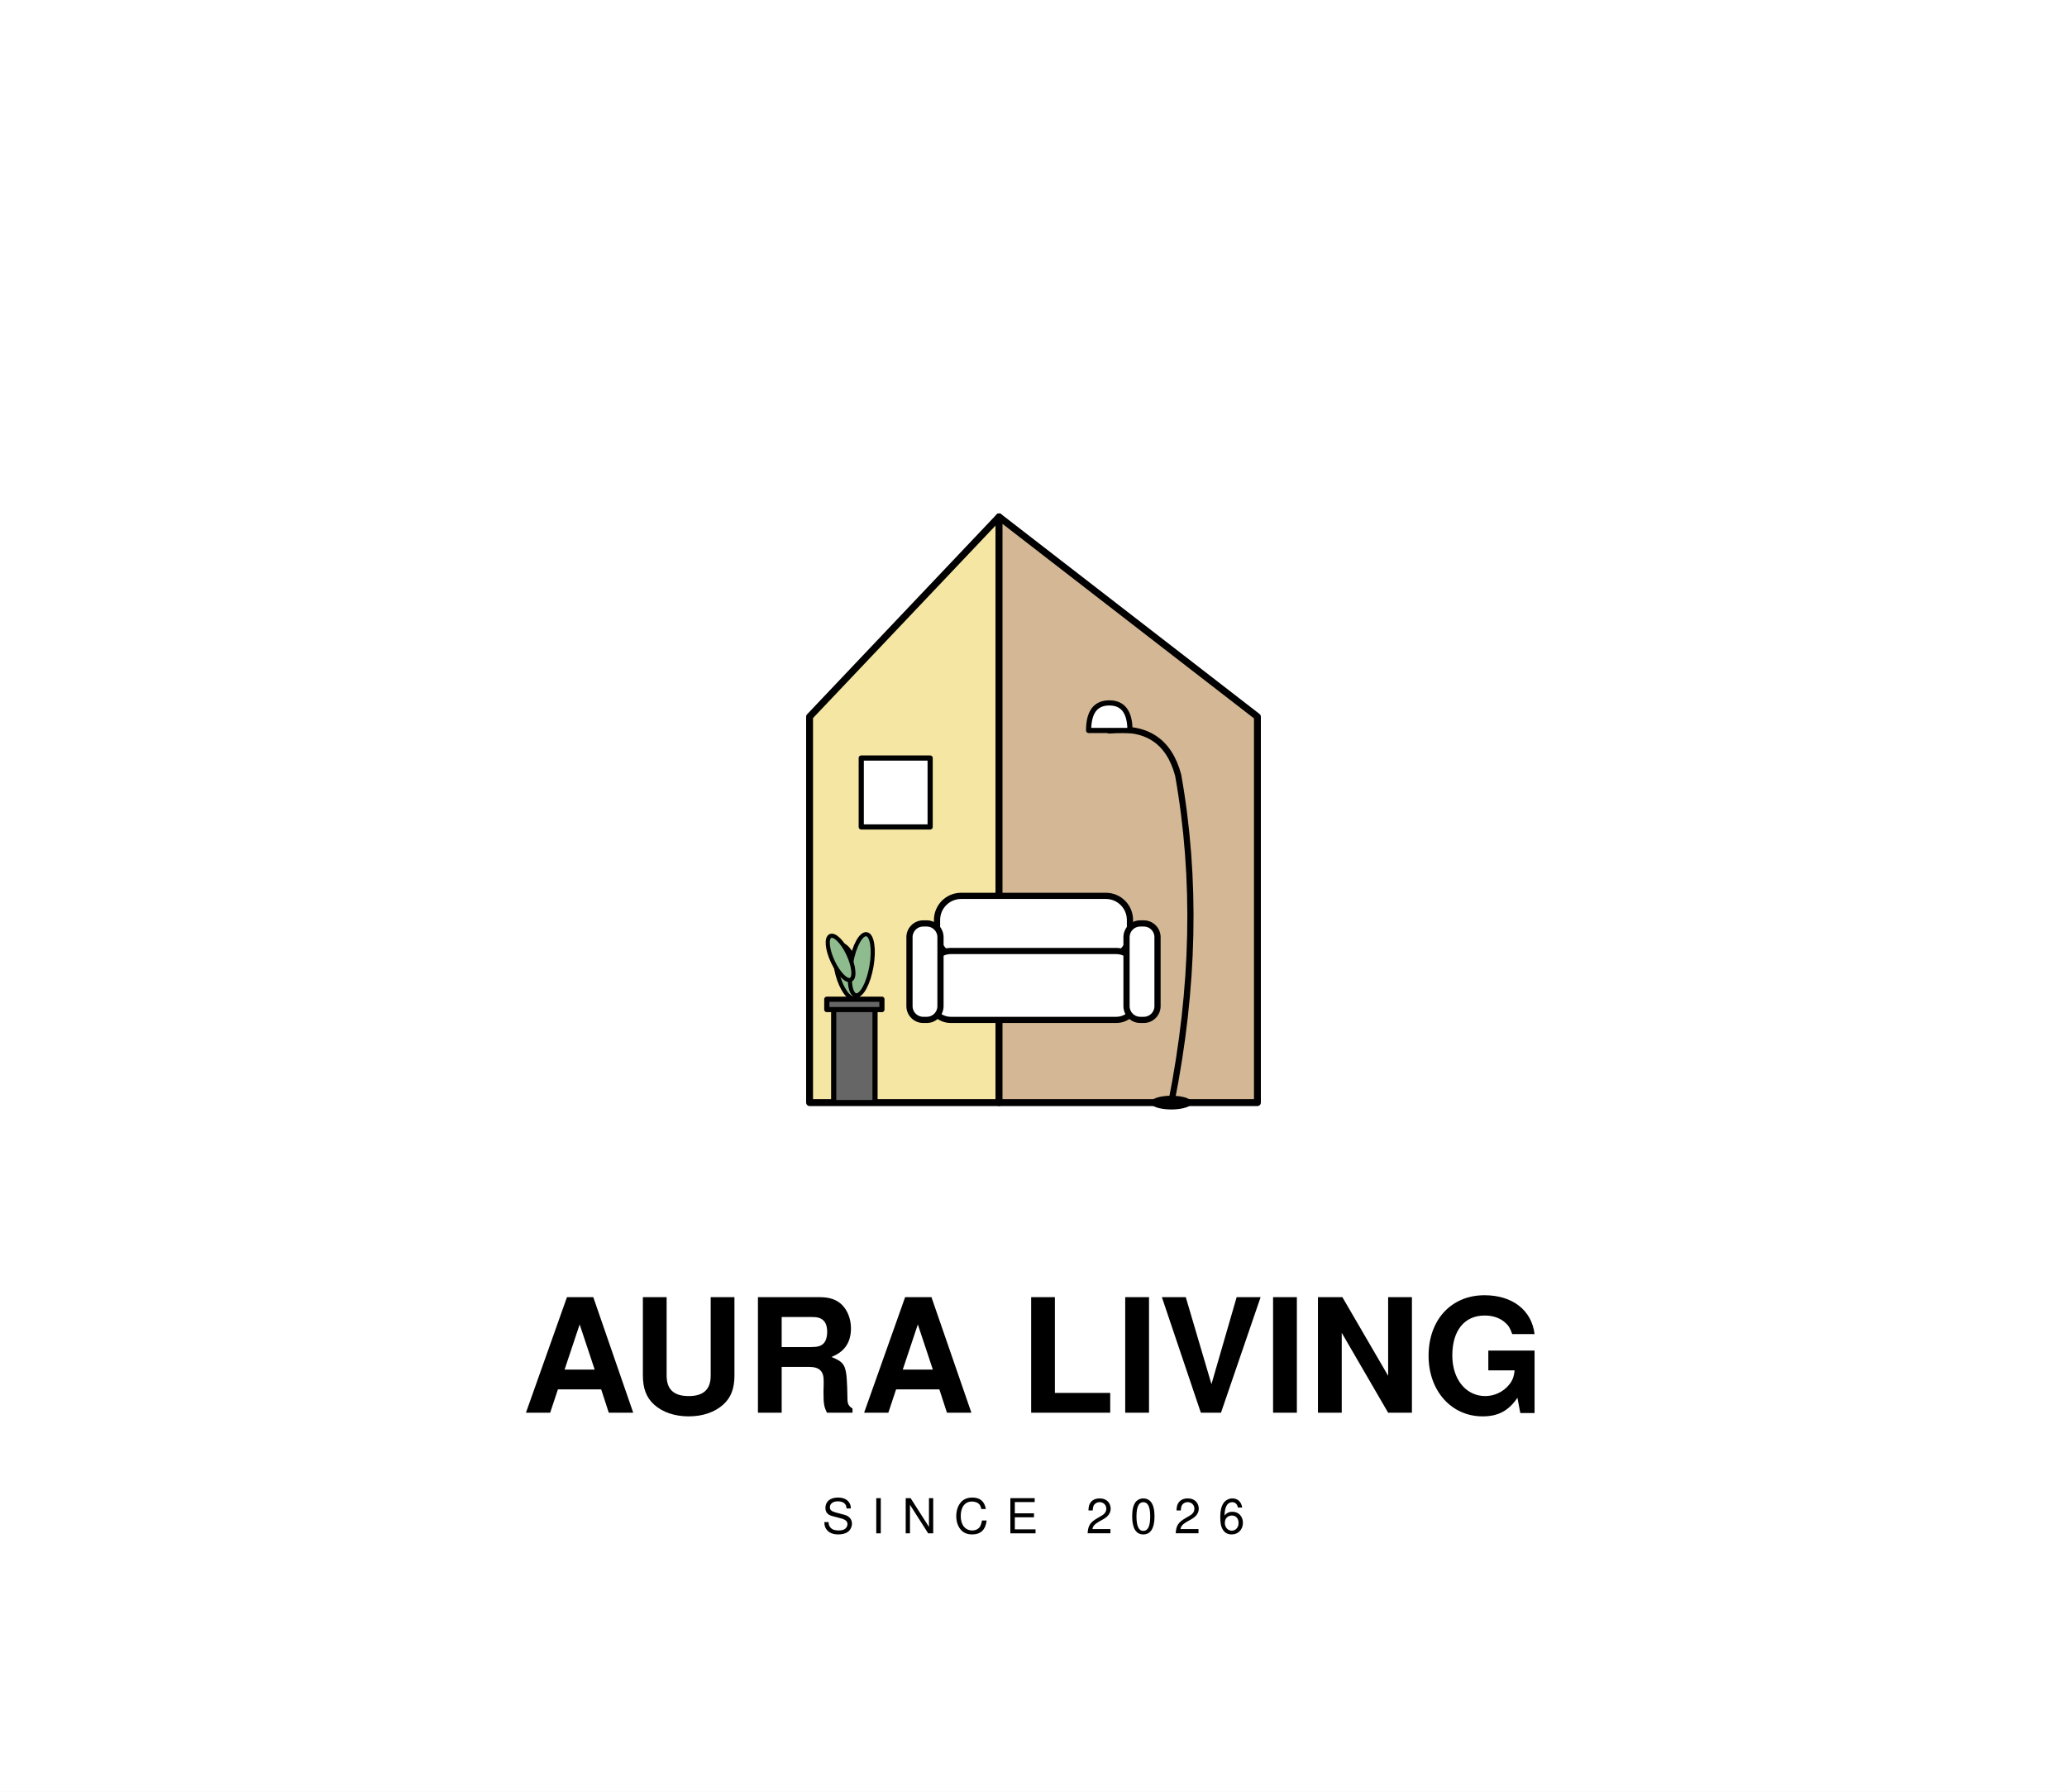
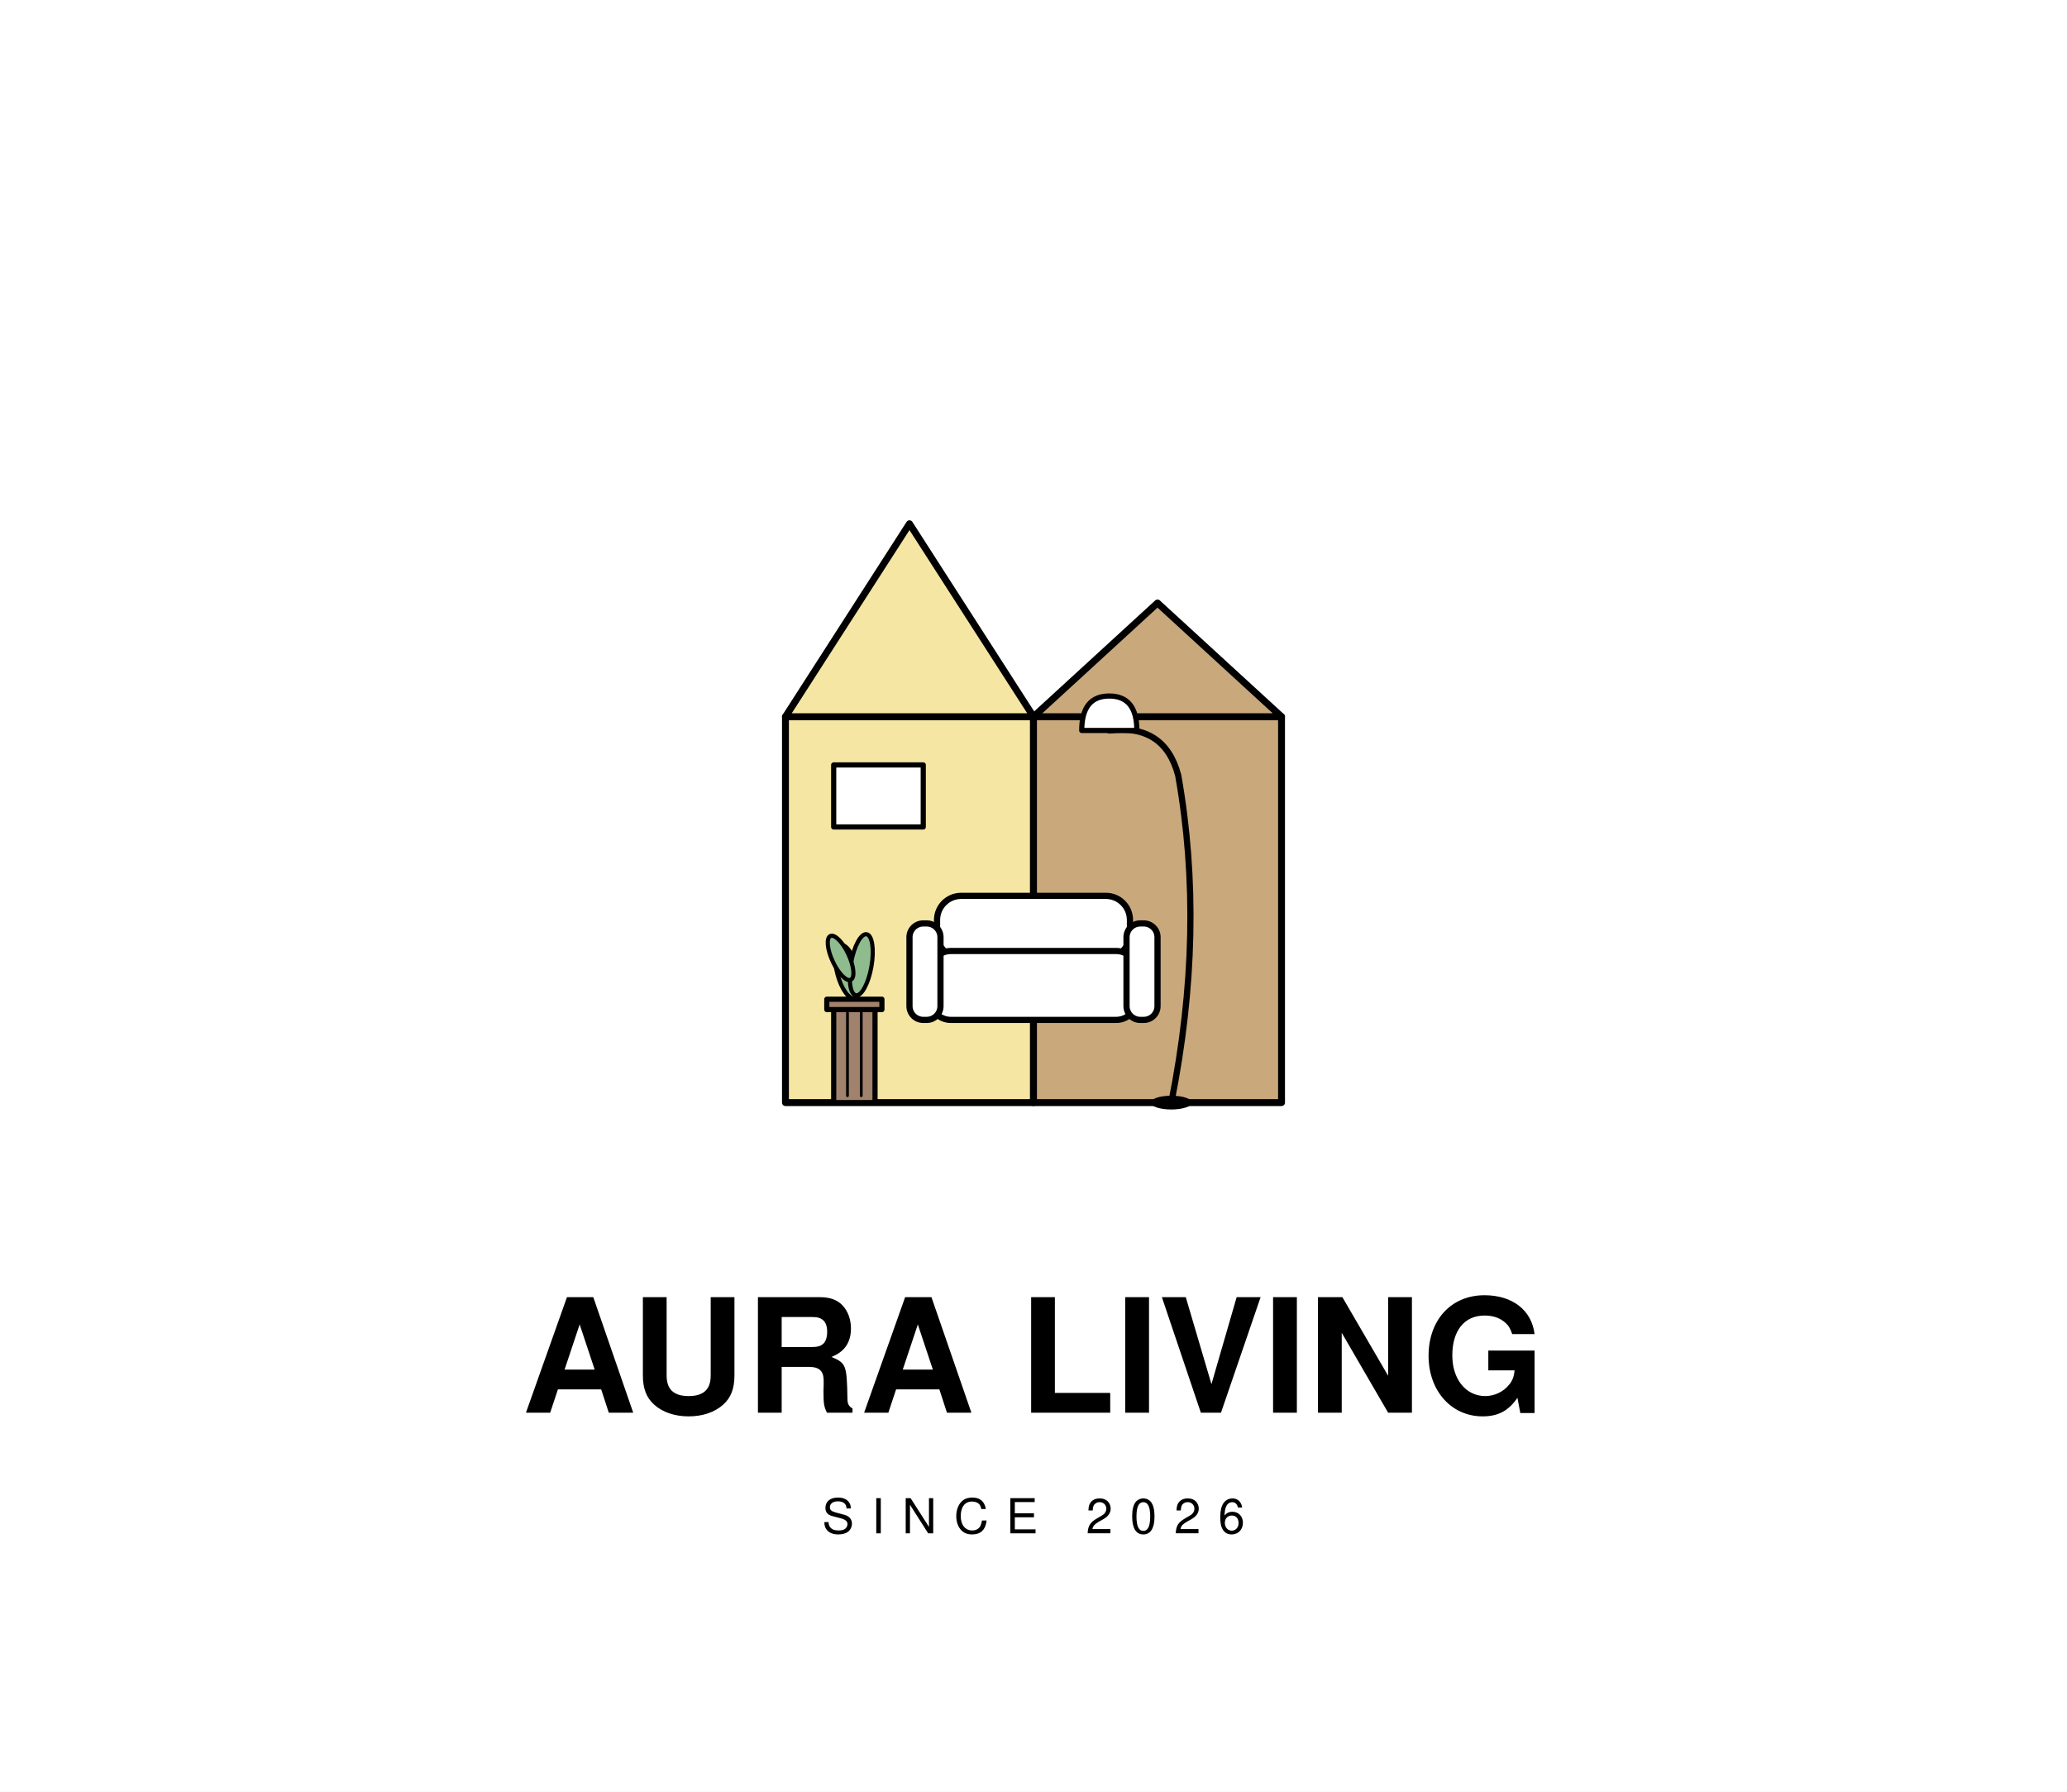
<svg xmlns="http://www.w3.org/2000/svg" viewBox="0 0 600 520" width="600" height="520">
  <rect width="600" height="520" fill="#FFFFFF" />
  <g transform="translate(300, 220)" stroke="#000000" stroke-linejoin="round" stroke-linecap="round">
-     <path d="M -65 100 L -65 -12 L -10 -70 L -10 100 Z" fill="#F5E6A3" stroke="#000000" stroke-width="2" />
-     <path d="M -10 -70 L 65 -12 L 65 100 L -10 100 Z" fill="#D4B896" stroke="#000000" stroke-width="2" />
-     <line x1="-10" y1="-70" x2="-10" y2="100" stroke="#000000" stroke-width="1.5" />
-     <rect x="-50" y="0" width="20" height="20" fill="#FFFFFF" stroke="#000000" stroke-width="1.5" />
+     <rect x="-72" y="-12" width="72" height="112" fill="#F5E6A3" stroke="#000000" stroke-width="2" />
+     <path d="M -72 -12 L -36 -68 L 0 -12 Z" fill="#F5E6A3" stroke="#000000" stroke-width="2" />
+     <rect x="0" y="-12" width="72" height="112" fill="#C9A87C" stroke="#000000" stroke-width="2" />
+     <path d="M 0 -12 L 36 -45 L 72 -12 Z" fill="#C9A87C" stroke="#000000" stroke-width="2" />
+     <rect x="-58" y="2" width="26" height="18" fill="#FFFFFF" stroke="#000000" stroke-width="1.5" />
    <path d="M 40 100 Q 50 50 42 5 Q 38 -10 22 -8" fill="none" stroke="#000000" stroke-width="1.8" stroke-linecap="round" />
-     <path d="M 16 -8 Q 16 -16 22 -16 Q 28 -16 28 -8 Z" fill="#FFFFFF" stroke="#000000" stroke-width="1.5" />
+     <path d="M 14 -8 Q 14 -18 22 -18 Q 30 -18 30 -8 Z" fill="#FFFFFF" stroke="#000000" stroke-width="1.5" />
    <ellipse cx="40" cy="100" rx="6" ry="2" fill="#000000" stroke="none" />
    <rect x="-28" y="40" width="56" height="18" rx="7" fill="#FFFFFF" stroke="#000000" stroke-width="1.8" />
    <rect x="-30" y="56" width="60" height="20" rx="6" fill="#FFFFFF" stroke="#000000" stroke-width="1.8" />
    <rect x="-36" y="48" width="9" height="28" rx="4" fill="#FFFFFF" stroke="#000000" stroke-width="1.8" />
    <rect x="27" y="48" width="9" height="28" rx="4" fill="#FFFFFF" stroke="#000000" stroke-width="1.8" />
-     <rect x="-58" y="72" width="12" height="28" fill="#666666" stroke="#000000" stroke-width="1.5" />
-     <rect x="-60" y="70" width="16" height="3" fill="#666666" stroke="#000000" stroke-width="1.5" />
+     <rect x="-58" y="72" width="12" height="28" fill="#A0826D" stroke="#000000" stroke-width="1.5" />
+     <line x1="-54" y1="74" x2="-54" y2="98" stroke="#000000" stroke-width="0.8" />
+     <line x1="-50" y1="74" x2="-50" y2="98" stroke="#000000" stroke-width="0.8" />
+     <rect x="-60" y="70" width="16" height="3" fill="#A0826D" stroke="#000000" stroke-width="1.5" />
    <ellipse cx="-54" cy="62" rx="3" ry="8" fill="#8FBC8F" stroke="#000000" stroke-width="1.2" transform="rotate(-15 -54 62)" />
    <ellipse cx="-50" cy="60" rx="3" ry="9" fill="#8FBC8F" stroke="#000000" stroke-width="1.2" transform="rotate(10 -50 60)" />
    <ellipse cx="-56" cy="58" rx="2.5" ry="7" fill="#8FBC8F" stroke="#000000" stroke-width="1.2" transform="rotate(-25 -56 58)" />
  </g>
  <text x="300" y="410" font-family="Montserrat, Poppins, Helvetica, Arial, sans-serif" font-size="46" font-weight="700" fill="#000000" text-anchor="middle" letter-spacing="0">AURA LIVING</text>
  <text x="300" y="445" font-family="Montserrat, Poppins, Helvetica, Arial, sans-serif" font-size="14" font-weight="400" fill="#000000" text-anchor="middle" letter-spacing="5">SINCE 2026</text>
</svg>
